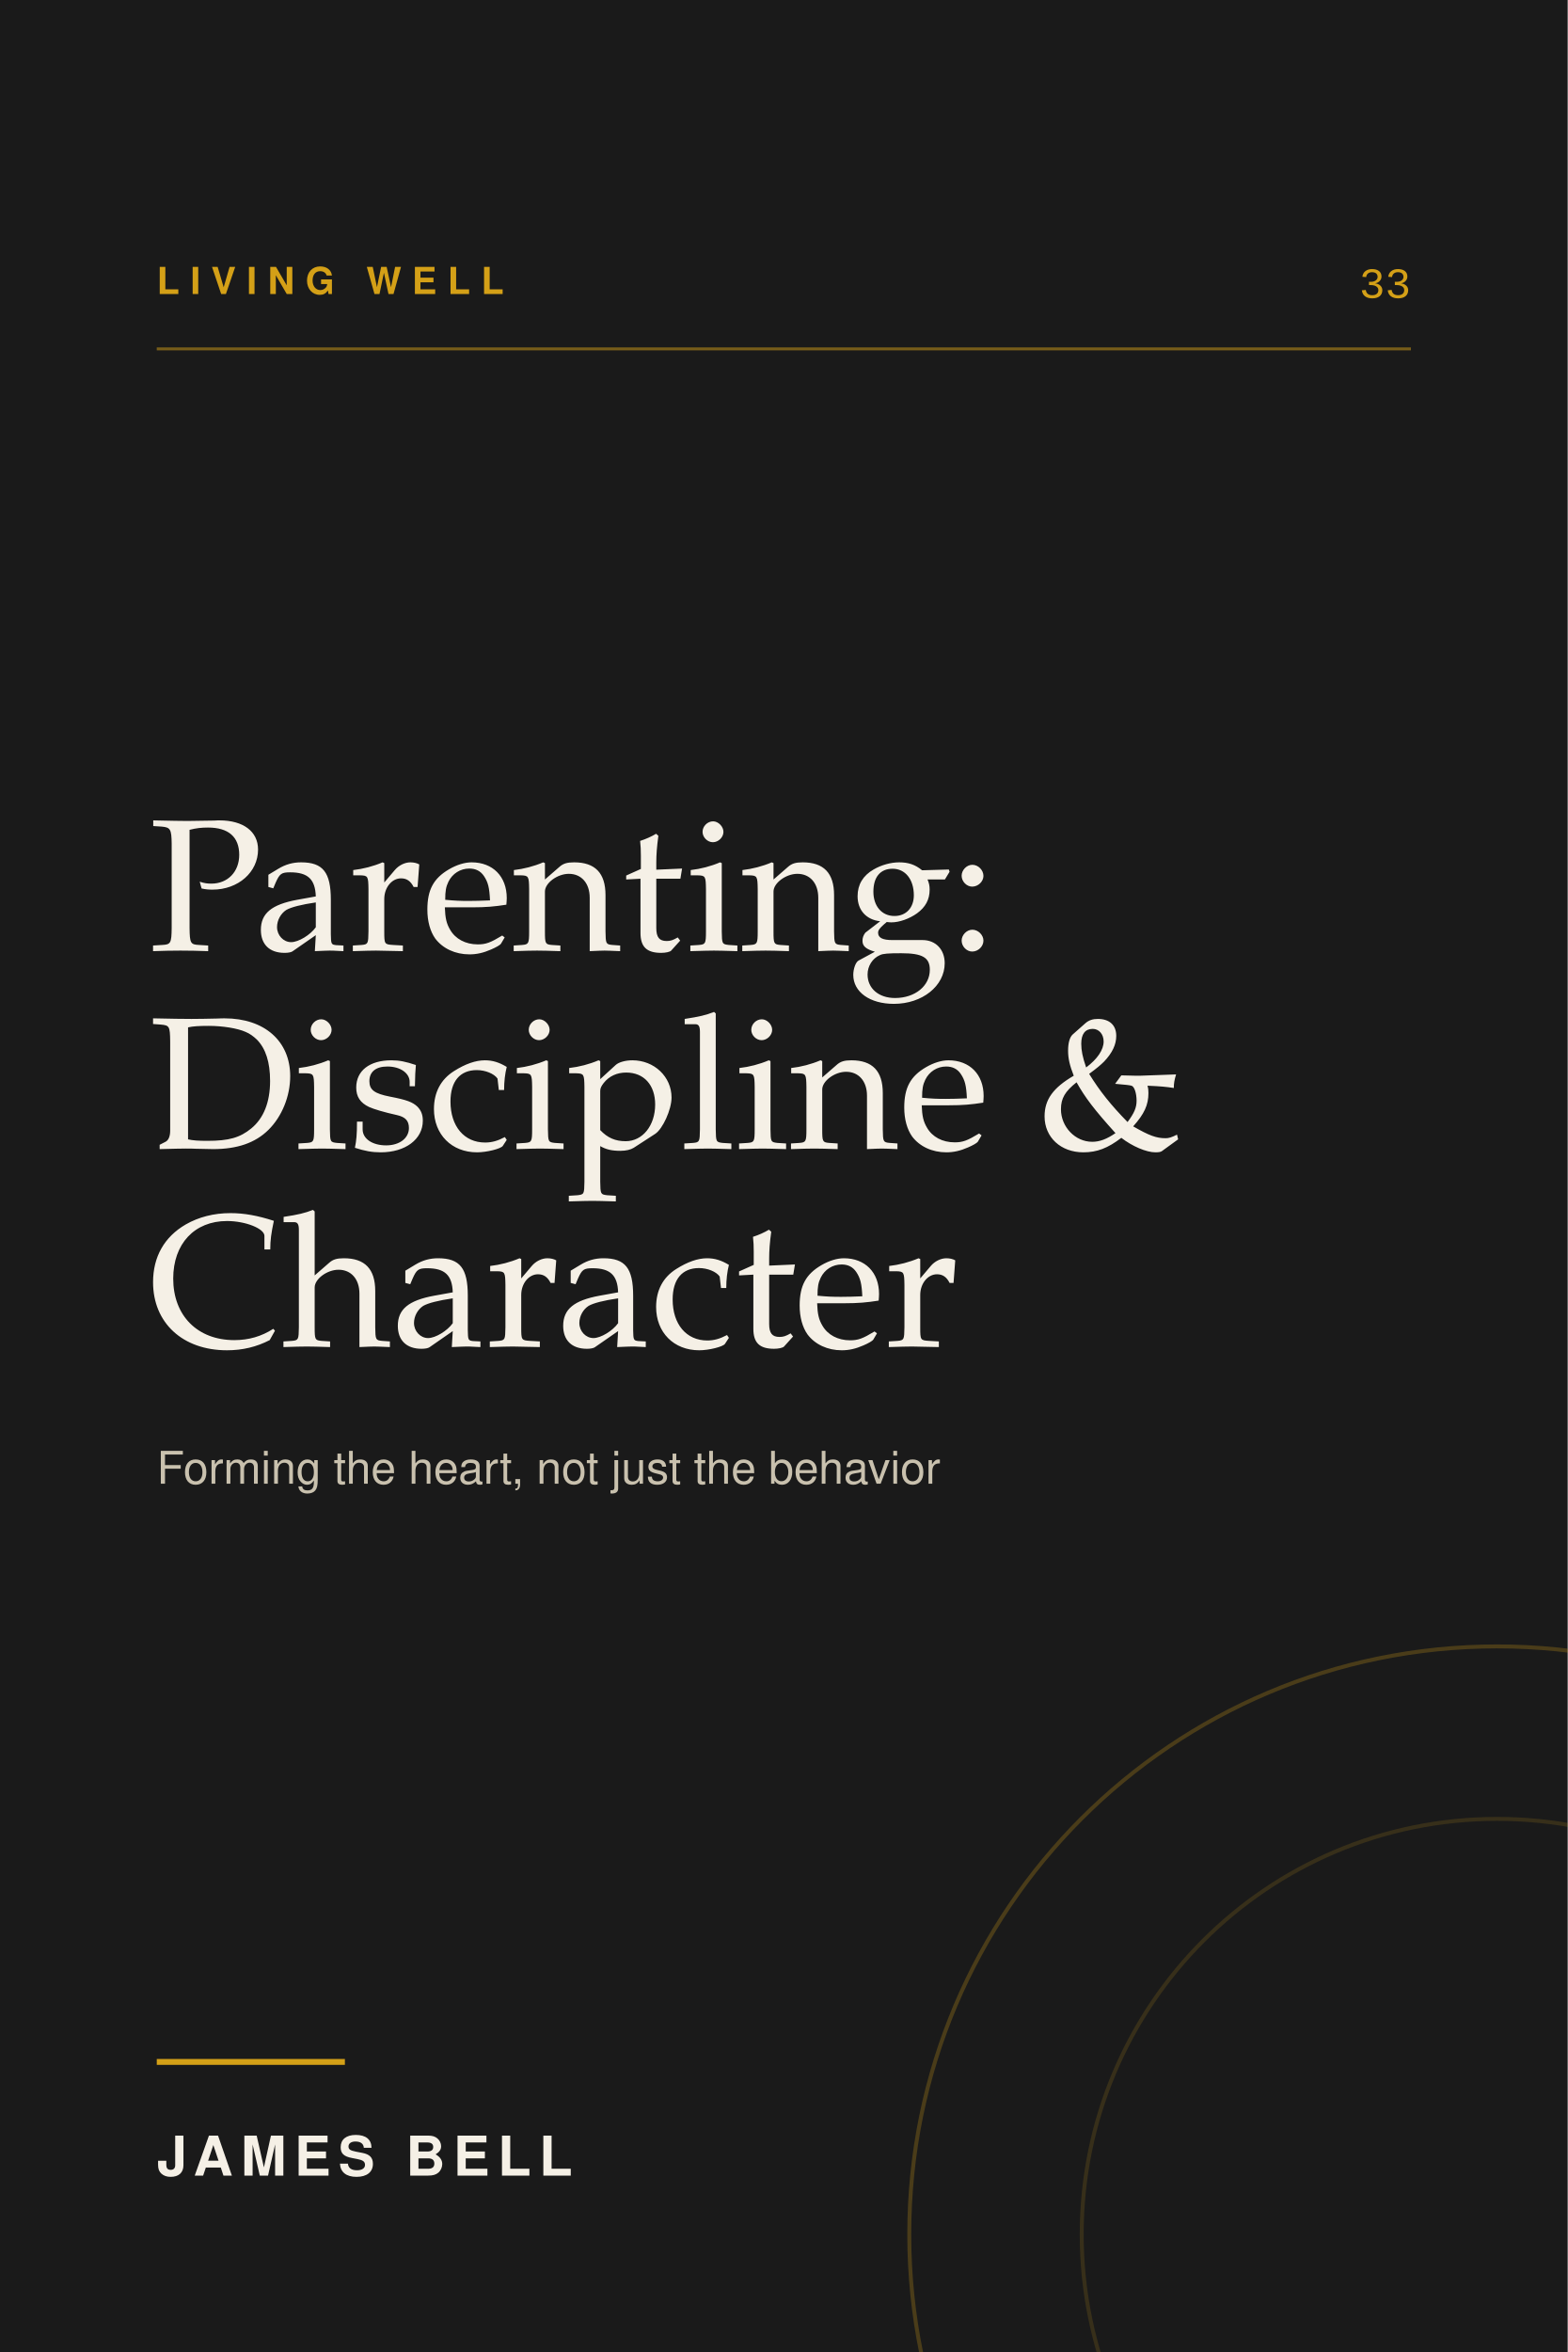
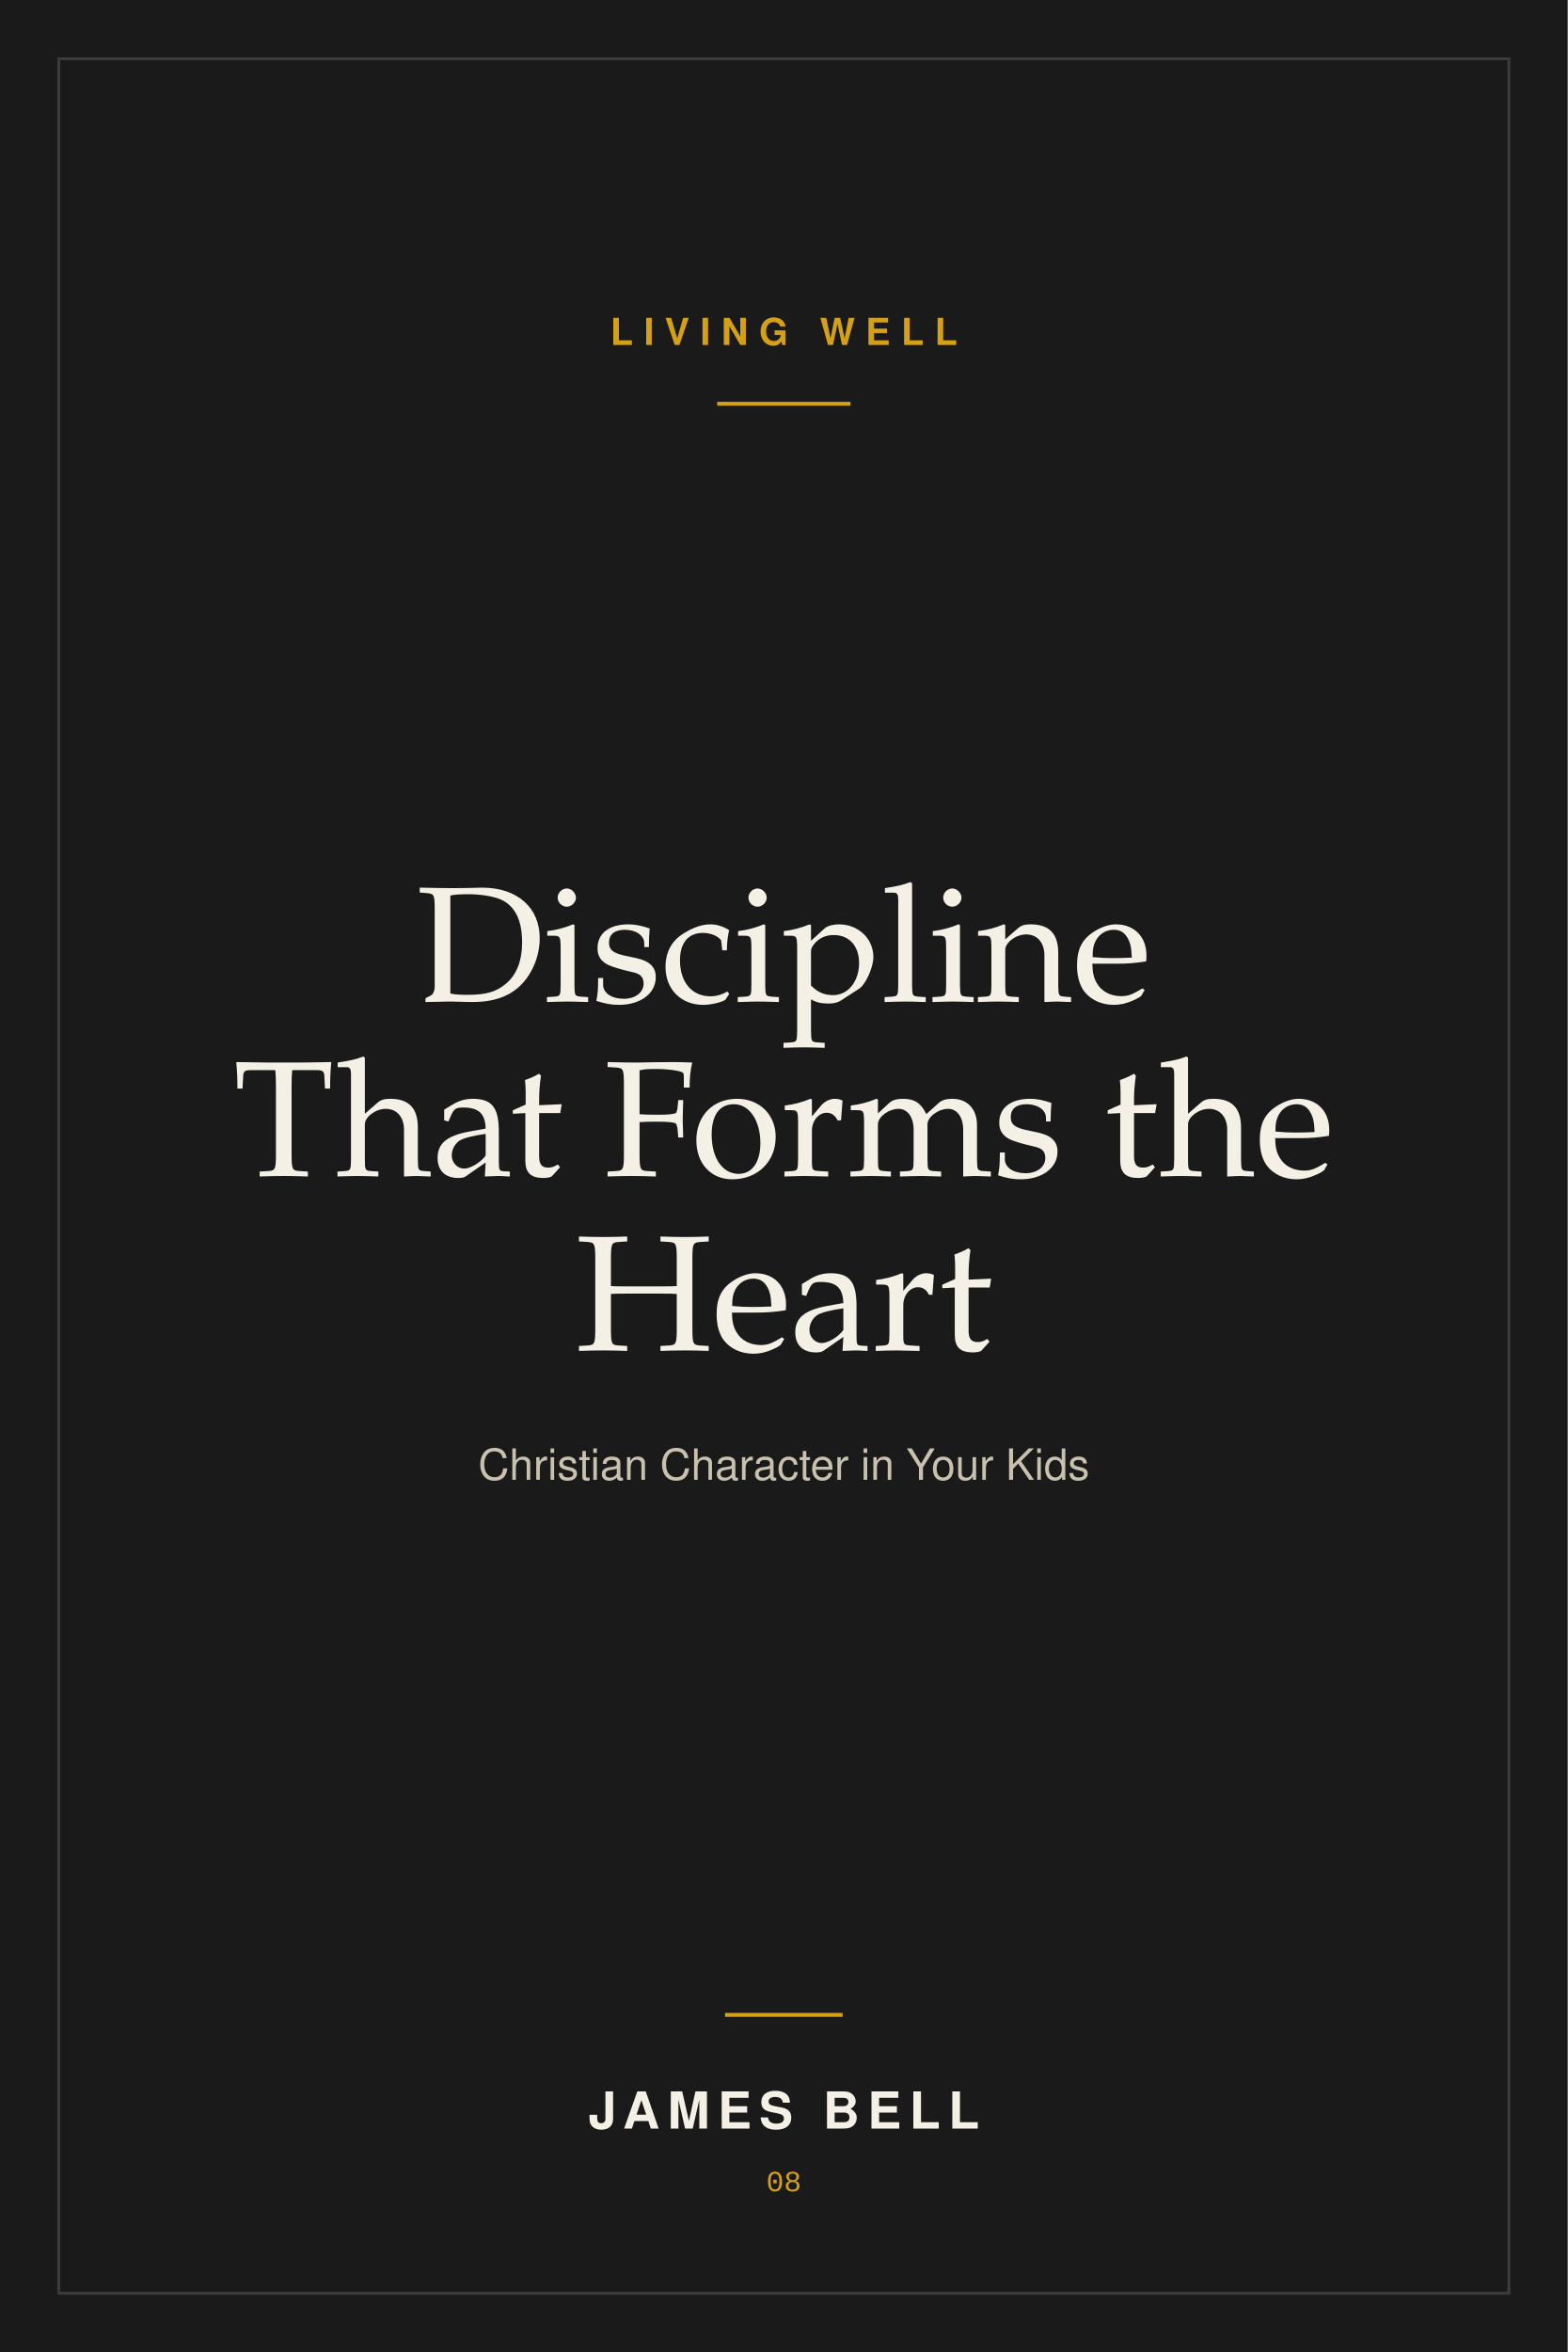
- <svg xmlns="http://www.w3.org/2000/svg" width="800" height="1200" viewBox="0 0 800 1200" role="img" aria-label="Parenting: Discipline &amp; Character by James Bell">
+ <svg xmlns="http://www.w3.org/2000/svg" width="800" height="1200" viewBox="0 0 800 1200" role="img" aria-label="Discipline That Forms the Heart by James Bell">
  <rect width="800" height="1200" fill="#1A1A1A" />
-   <circle cx="764" cy="1140" r="300" fill="none" stroke="#D4A017" stroke-width="2" opacity="0.26" />
-   <circle cx="764" cy="1140" r="212" fill="none" stroke="#D4A017" stroke-width="2" opacity="0.16" />
-   <text x="80" y="150" font-family="Helvetica, Arial, sans-serif" font-size="19" letter-spacing="5.5" font-weight="700" fill="#D4A017">LIVING WELL</text>
-   <text x="720" y="152" text-anchor="end" font-family="'JetBrains Mono', 'Courier New', monospace" font-size="22" fill="#D4A017">33</text>
-   <line x1="80" y1="178" x2="720" y2="178" stroke="#D4A017" stroke-width="1.5" opacity="0.5" />
-   <text x="76" y="485" font-family="Palatino, 'Palatino Linotype', Georgia, serif" font-size="96" fill="#F5F0E6">Parenting:</text>
-   <text x="76" y="586" font-family="Palatino, 'Palatino Linotype', Georgia, serif" font-size="96" fill="#F5F0E6">Discipline &amp;</text>
-   <text x="76" y="687" font-family="Palatino, 'Palatino Linotype', Georgia, serif" font-size="96" fill="#F5F0E6">Character</text>
-   <text x="80" y="757" font-family="Helvetica, Arial, sans-serif" font-size="23" fill="#C9C1AE">Forming the heart, not just the behavior</text>
-   <line x1="80" y1="1052" x2="176" y2="1052" stroke="#D4A017" stroke-width="3" />
-   <text x="80" y="1110" font-family="Helvetica, Arial, sans-serif" font-size="28" letter-spacing="4" font-weight="700" fill="#F5F0E6">JAMES BELL</text>
+   <rect x="30" y="30" width="740" height="1140" fill="none" stroke="#F5F0E6" stroke-width="1.5" opacity="0.16" />
+   <text x="400" y="176" text-anchor="middle" font-family="Helvetica, Arial, sans-serif" font-size="19" letter-spacing="5.5" font-weight="700" fill="#D4A017">LIVING WELL</text>
+   <line x1="366" y1="206" x2="434" y2="206" stroke="#D4A017" stroke-width="2" />
+   <text x="400" y="511" text-anchor="middle" font-family="Palatino, 'Palatino Linotype', Georgia, serif" font-size="84" fill="#F5F0E6">Discipline</text>
+   <text x="400" y="600" text-anchor="middle" font-family="Palatino, 'Palatino Linotype', Georgia, serif" font-size="84" fill="#F5F0E6">That Forms the</text>
+   <text x="400" y="689" text-anchor="middle" font-family="Palatino, 'Palatino Linotype', Georgia, serif" font-size="84" fill="#F5F0E6">Heart</text>
+   <text x="400" y="755" text-anchor="middle" font-family="Helvetica, Arial, sans-serif" font-size="22" fill="#C9C1AE">Christian Character in Your Kids</text>
+   <line x1="370" y1="1028" x2="430" y2="1028" stroke="#D4A017" stroke-width="2" />
+   <text x="400" y="1086" text-anchor="middle" font-family="Helvetica, Arial, sans-serif" font-size="26" letter-spacing="4" font-weight="700" fill="#F5F0E6">JAMES BELL</text>
+   <text x="400" y="1118" text-anchor="middle" font-family="'JetBrains Mono', 'Courier New', monospace" font-size="15" fill="#D4A017">08</text>
</svg>
